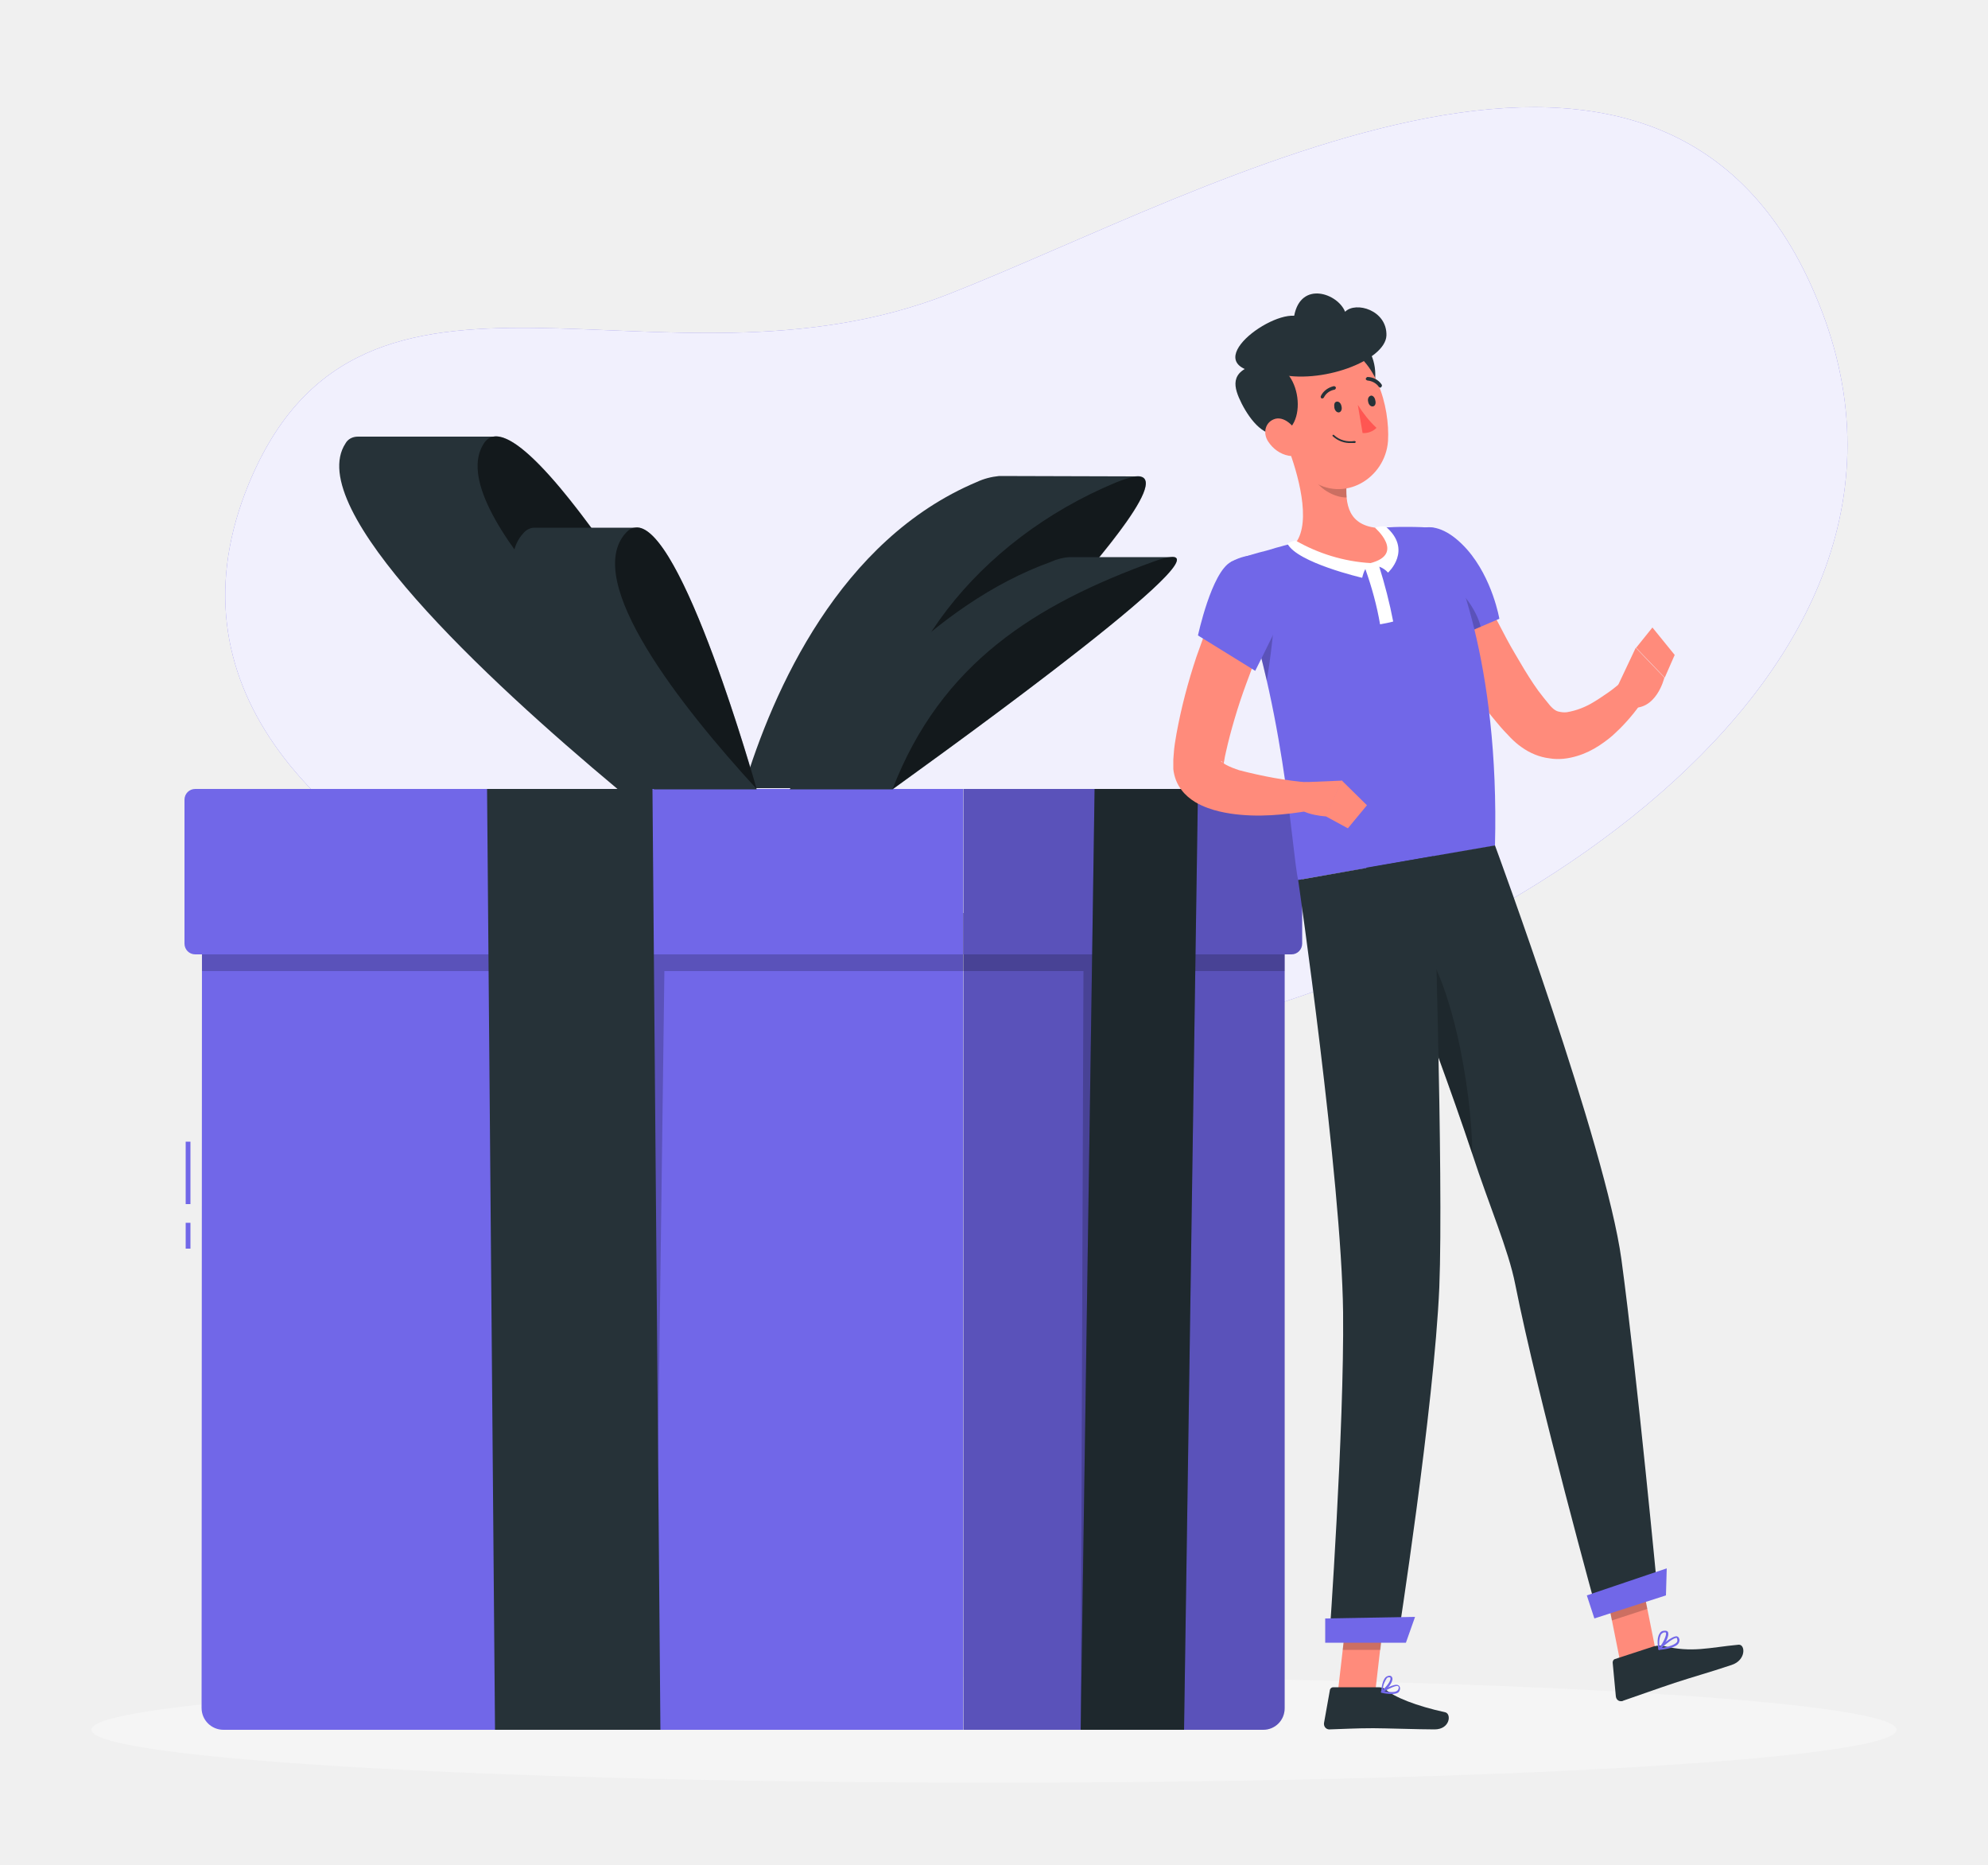
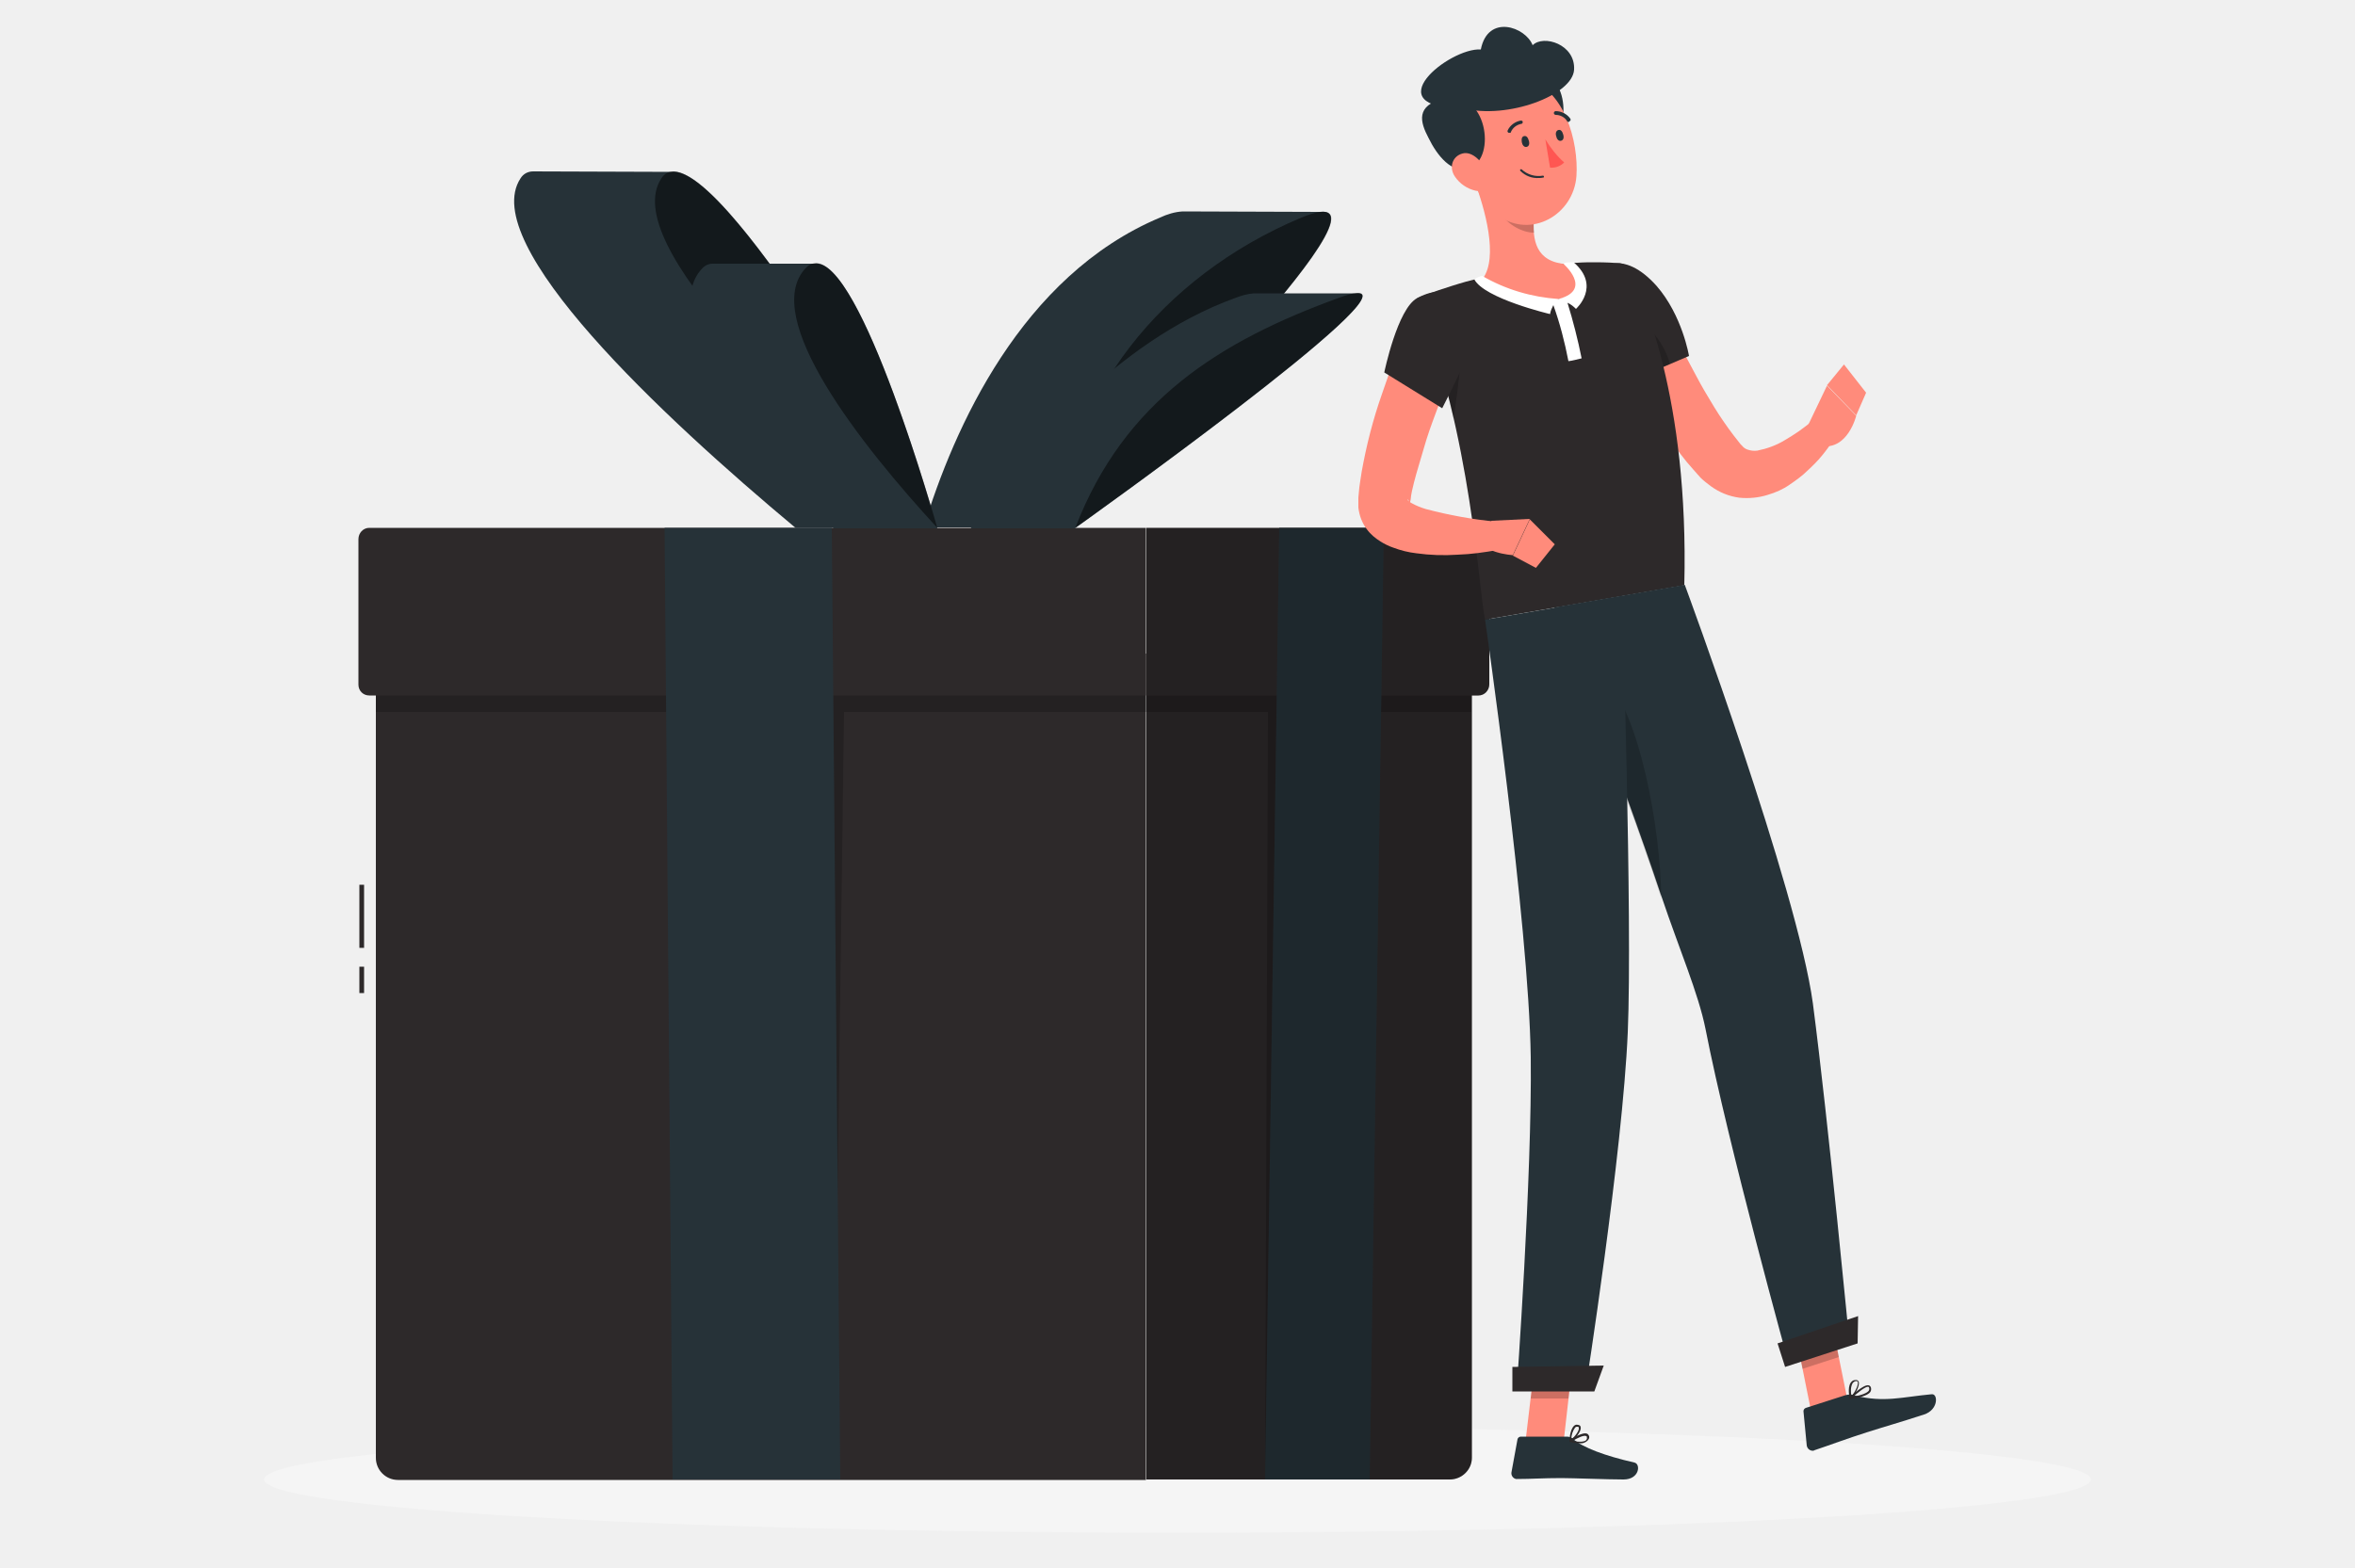
- <svg xmlns="http://www.w3.org/2000/svg" version="1.1" id="Layer_1" x="0px" y="0px" viewBox="0 0 500 469" style="enable-background:new 0 0 500 469;" xml:space="preserve">
+ <svg xmlns="http://www.w3.org/2000/svg" version="1.1" id="Layer_1" x="0px" y="0px" viewBox="0 0 500 333" style="enable-background:new 0 0 500 333;" xml:space="preserve">
  <style type="text/css">
- 	.st0{fill:#7167E8;}
- 	.st1{opacity:0.9;fill:#FFFFFF;enable-background:new    ;}
- 	.st2{fill:#F5F5F5;}
- 	.st3{opacity:0.2;enable-background:new    ;}
- 	.st4{fill:#263238;}
- 	.st5{opacity:0.5;enable-background:new    ;}
- 	.st6{fill:#FF8B7B;}
- 	.st7{fill:#FFFFFF;}
- 	.st8{fill:#FF5652;}
+ 	.st0{fill:#F5F5F5;}
+ 	.st1{fill:#2D292A;}
+ 	.st2{opacity:0.2;enable-background:new    ;}
+ 	.st3{fill:#263238;}
+ 	.st4{opacity:0.5;enable-background:new    ;}
+ 	.st5{fill:#FF8B7B;}
+ 	.st6{fill:#FFFFFF;}
+ 	.st7{fill:#FF5652;}
</style>
-   <g id="freepik--background-simple--inject-82">
-     <path class="st0" d="M238.5,74c65.8-25.8,182.5-93.9,219.8,4.5c37.1,97.7-97.4,172.2-173.2,182.4C208.5,271.2,21,222.3,62.6,121.6   C91.3,52.3,165.8,102.4,238.5,74z" />
-     <path class="st1" d="M238.5,74c65.8-25.8,182.5-93.9,219.8,4.5c37.1,97.7-97.4,172.2-173.2,182.4C208.5,271.2,21,222.3,62.6,121.6   C91.3,52.3,165.8,102.4,238.5,74z" />
+   <g id="freepik--Shadow--inject-2">
+     <ellipse id="freepik--path--inject-2" class="st0" cx="250" cy="314.2" rx="193.9" ry="11.3" />
  </g>
-   <g id="freepik--Shadow--inject-82">
-     <ellipse id="freepik--path--inject-82" class="st2" cx="250" cy="435" rx="227" ry="13.3" />
+   <g id="freepik--Gift--inject-2">
+     <rect x="76.3" y="187.9" class="st1" width="1" height="13.4" />
+     <rect x="76.3" y="205.3" class="st1" width="1" height="5.6" />
+     <path class="st1" d="M79.8,138.8h163.5l0,0v175.5l0,0H84.5c-2.6,0-4.7-2.1-4.7-4.7l0,0L79.8,138.8L79.8,138.8z" />
+     <polygon class="st2" points="243.4,138.8 79.8,138.8 79.8,151.2 173.9,151.2 177,314.2 179.2,151.2 243.4,151.2  " />
+     <path class="st1" d="M78.4,112.1h164.9l0,0v35.6l0,0H78.4c-1.3,0-2.3-1-2.3-2.3l0,0v-30.9C76.1,113.2,77.1,112.1,78.4,112.1   C78.4,112.1,78.4,112.1,78.4,112.1z" />
+     <polygon class="st3" points="142.8,314.2 141.1,112.1 176.6,112.1 178.4,314.2  " />
+     <path class="st1" d="M307.8,314.2h-64.4l0,0V138.8l0,0h69.1l0,0v170.8C312.5,312.1,310.4,314.2,307.8,314.2z" />
+     <path class="st2" d="M307.8,314.2h-64.4l0,0V138.8l0,0h69.1l0,0v170.8C312.5,312.1,310.4,314.2,307.8,314.2z" />
+     <polygon class="st2" points="243.4,138.8 312.4,138.8 312.4,151.2 273.9,151.2 268.6,314.2 269.2,151.2 243.4,151.2  " />
+     <path class="st1" d="M313.9,147.7h-70.5l0,0v-35.6l0,0h70.5c1.3,0,2.3,1,2.3,2.3l0,0v30.9C316.2,146.6,315.2,147.7,313.9,147.7   C313.9,147.7,313.9,147.7,313.9,147.7z" />
+     <path class="st2" d="M313.9,147.7h-70.5l0,0v-35.6l0,0h70.5c1.3,0,2.3,1,2.3,2.3l0,0v30.9C316.2,146.6,315.2,147.7,313.9,147.7   C313.9,147.7,313.9,147.7,313.9,147.7z" />
+     <polygon class="st3" points="268.6,314.2 271.6,112.1 293.8,112.1 290.8,314.2  " />
+     <polygon class="st2" points="268.6,314.2 271.6,112.1 293.8,112.1 290.8,314.2  " />
+     <path class="st3" d="M280.2,45L280.2,45l-29.1-0.1c-1.7,0.1-3.3,0.6-4.8,1.3c-29.5,12.4-43.8,44.8-50.2,65.8h29.8   C225.9,112.1,296.3,43,280.2,45z" />
+     <path class="st4" d="M225.9,112.1c0-27.3,20.7-53.4,50.2-65.8S225.9,112.1,225.9,112.1z" />
+     <path class="st3" d="M287.8,62.3L287.8,62.3h-21.6c-1.4,0.1-2.7,0.5-4,1c-25.4,9.2-45.4,33.2-56.1,48.9h22.1   C228.2,112.2,300.4,60.8,287.8,62.3z" />
+     <path class="st4" d="M228.3,112.1c10.4-27,30.7-39.7,56.1-48.9S228.3,112.1,228.3,112.1z" />
+     <path class="st3" d="M142.4,36.5L142.4,36.5l-29.2-0.1c-1.1,0-2.1,0.5-2.7,1.5c-9.1,13.9,30,50.5,58.4,74.2h29.8   C198.8,112.1,155.2,34.2,142.4,36.5z" />
+     <path class="st4" d="M198.8,112.1c-28.4-23.7-67.5-60.3-58.4-74.2S198.8,112.1,198.8,112.1z" />
+     <path class="st3" d="M172.9,56L172.9,56h-21.6c-0.9,0-1.7,0.4-2.3,1.1c-9.6,10.4,11.8,37.5,28,55.1H199   C199,112.2,182.8,54.3,172.9,56z" />
+     <path class="st4" d="M199,112.1c-16.2-17.6-37.6-44.7-28-55.1S199,112.1,199,112.1z" />
  </g>
-   <g id="freepik--Gift--inject-82">
-     <rect x="46.7" y="287.1" class="st0" width="1.2" height="15.7" />
-     <rect x="46.7" y="307.5" class="st0" width="1.2" height="6.5" />
-     <path class="st0" d="M50.8,229.6h191.4l0,0V435l0,0h-186c-3,0-5.5-2.4-5.5-5.5l0,0L50.8,229.6L50.8,229.6z" />
-     <polygon class="st3" points="242.2,229.6 50.8,229.6 50.8,244.2 160.9,244.2 164.6,435 167.1,244.2 242.2,244.2  " />
-     <path class="st0" d="M49.1,198.4h193.1l0,0V240l0,0H49.1c-1.5,0-2.7-1.2-2.7-2.7l0,0v-36.2C46.4,199.6,47.6,198.4,49.1,198.4   C49.1,198.4,49.1,198.4,49.1,198.4z" />
-     <polygon class="st4" points="124.5,435 122.5,198.4 164.1,198.4 166.1,435  " />
-     <path class="st0" d="M317.7,435h-75.4l0,0V229.6l0,0h80.8l0,0v200C323.1,432.6,320.7,435,317.7,435z" />
-     <path class="st3" d="M317.7,435h-75.4l0,0V229.6l0,0h80.8l0,0v200C323.1,432.6,320.7,435,317.7,435z" />
-     <polygon class="st3" points="242.2,229.6 323.1,229.6 323.1,244.2 278,244.2 271.8,435 272.5,244.2 242.2,244.2  " />
-     <path class="st0" d="M324.8,240h-82.5l0,0v-41.6l0,0h82.5c1.5,0,2.7,1.2,2.7,2.7l0,0v36.2C327.5,238.8,326.3,240,324.8,240   C324.8,240,324.8,240,324.8,240z" />
-     <path class="st3" d="M324.8,240h-82.5l0,0v-41.6l0,0h82.5c1.5,0,2.7,1.2,2.7,2.7l0,0v36.2C327.5,238.8,326.3,240,324.8,240   C324.8,240,324.8,240,324.8,240z" />
-     <polygon class="st4" points="271.8,435 275.3,198.4 301.3,198.4 297.8,435  " />
-     <polygon class="st3" points="271.8,435 275.3,198.4 301.3,198.4 297.8,435  " />
-     <path class="st4" d="M285.4,119.8L285.4,119.8l-34.1-0.1c-2,0.2-3.9,0.7-5.6,1.5c-34.5,14.5-51.3,52.4-58.7,77h34.8   C221.8,198.3,304.2,117.5,285.4,119.8z" />
-     <path class="st5" d="M221.8,198.4c0-32,24.2-62.6,58.7-77S221.8,198.4,221.8,198.4z" />
-     <path class="st4" d="M294.3,140.1L294.3,140.1H269c-1.6,0.1-3.2,0.5-4.7,1.2c-29.8,10.7-53.1,38.9-65.7,57.2h25.9   C224.5,198.4,309,138.3,294.3,140.1z" />
-     <path class="st5" d="M224.5,198.4c12.2-31.6,35.9-46.4,65.7-57.2C320,130.4,224.5,198.4,224.5,198.4z" />
-     <path class="st4" d="M124.1,109.8L124.1,109.8L90,109.8c-1.3,0-2.5,0.6-3.1,1.7c-10.7,16.3,35.1,59.1,68.4,86.9h34.8   C190.1,198.4,139.1,107.2,124.1,109.8z" />
-     <path class="st5" d="M190.1,198.4c-33.2-27.8-79.1-70.5-68.4-86.9S190.1,198.4,190.1,198.4z" />
-     <path class="st4" d="M159.7,132.7L159.7,132.7h-25.3c-1,0-2,0.5-2.7,1.3c-11.3,12.1,13.9,43.9,32.8,64.5h25.8   C190.3,198.5,171.3,130.7,159.7,132.7z" />
-     <path class="st5" d="M190.3,198.4c-18.9-20.6-44.1-52.4-32.8-64.5C168.8,121.8,190.3,198.4,190.3,198.4z" />
-   </g>
-   <g id="freepik--Character--inject-82">
-     <polygon class="st6" points="407.5,417.9 416.4,415 412.1,393.5 403.2,396.4  " />
-     <polygon class="st6" points="336.5,425.4 345.9,425.4 348.4,403.7 339,403.7  " />
-     <path class="st4" d="M346.8,424.3h-11.5c-0.4,0-0.7,0.3-0.8,0.6l-1.5,8.4c-0.1,0.8,0.4,1.5,1.2,1.6c0.1,0,0.2,0,0.2,0   c3.7-0.1,6.4-0.3,11-0.3c2.9,0,11.5,0.3,15.4,0.3c3.9,0,4.3-3.9,2.7-4.3c-7.3-1.6-12.9-3.8-15.2-5.9   C348,424.5,347.4,424.3,346.8,424.3z" />
-     <path class="st4" d="M416,414l-9.8,3.2c-0.4,0.1-0.6,0.5-0.6,0.9l0.8,8.5c0.1,0.8,0.7,1.3,1.5,1.2c0.1,0,0.2,0,0.3-0.1   c3.5-1.2,8.5-3,13-4.5c5.2-1.7,8.3-2.5,14.3-4.5c3.7-1.2,3.5-5.2,1.8-5.1c-7.5,0.7-11.7,2.1-19,0.3   C417.6,413.8,416.8,413.8,416,414z" />
-     <path class="st6" d="M368.9,140.3c1.2,2.6,2.5,5.5,3.8,8.2s2.6,5.5,4.1,8.1c1.4,2.7,2.8,5.4,4.3,7.9c1.5,2.6,3,5.1,4.6,7.5   c0.8,1.2,1.6,2.3,2.5,3.4l1.3,1.6c0.2,0.3,0.5,0.6,0.8,0.9c0.4,0.4,0.9,0.8,1.5,1c0.8,0.2,1.6,0.3,2.3,0.2c2.4-0.4,4.7-1.3,6.8-2.6   c1.2-0.7,2.3-1.5,3.5-2.3c1.2-0.8,2.3-1.8,3.4-2.6l5.4,4.5c-0.9,1.5-2,2.9-3.1,4.2c-1.1,1.3-2.3,2.6-3.6,3.8   c-1.3,1.3-2.8,2.4-4.3,3.4c-1.7,1.1-3.5,2-5.5,2.6c-2.3,0.7-4.7,1-7,0.6c-2.5-0.3-4.9-1.3-7-2.8c-1-0.7-1.8-1.4-2.7-2.3l-1.8-1.9   c-1.2-1.3-2.2-2.6-3.3-3.9c-4-5.3-7.5-10.8-10.7-16.6c-1.6-2.8-3-5.7-4.4-8.6s-2.7-5.8-4-8.9L368.9,140.3z" />
-     <path class="st0" d="M351.7,141.1c-1.7,8.8,9.3,21.4,9.3,21.4l16.1-6.9c0,0-1.7-10.1-8.1-17.4C361.1,129.3,353.6,131.5,351.7,141.1   z" />
-     <path class="st3" d="M360.4,144.2c-4.4-1.6-7.6-1.1-8.8,0c0.8,8.4,9.4,18.3,9.4,18.3l11.4-4.9C371.5,153.7,367.3,146.7,360.4,144.2   z" />
-     <path class="st6" d="M406.3,173.7l5.1-10.8l7.2,7.5c0,0-2,8.6-8.8,7.5L406.3,173.7z" />
-     <polygon class="st6" points="415.6,157.8 421.2,164.7 418.7,170.4 411.5,162.9  " />
-     <polygon class="st3" points="412.1,393.5 414.3,404.6 405.4,407.5 403.2,396.4  " />
-     <polygon class="st3" points="339,403.7 348.4,403.7 347.2,414.9 337.7,414.9  " />
-     <path class="st0" d="M309.6,141.3c13.5,34.5,15.2,72.5,16.9,80l49.5-8.6c1.2-46.7-10.5-72.5-13.7-78.5c-0.5-0.9-1.3-1.5-2.3-1.5   c-1.4-0.1-3.5-0.2-6.1-0.2c-1.4,0-2.9,0-4.4,0.1c-0.9,0-1.7,0.1-2.6,0.2c-7.1,0.8-14.1,2-21.1,3.7c-1.3,0.3-2.6,0.6-3.9,1   c-1.3,0.3-2.3,0.7-3.5,1C313.4,139.7,309.6,141.3,309.6,141.3z" />
-     <path class="st3" d="M314.4,155.2c1.6,5.4,3,10.8,4.2,16c1.6-9.4,2.2-19.2,2.2-19.2L314.4,155.2z" />
-     <path class="st6" d="M323.9,112.4c2.5,6.5,6,18.7,2,24.1c4.3,3,9.9,6.4,17.9,5.3c8.1-1.1,5.7-6.4,3.1-9c-7.9-0.5-8.6-6.1-8.2-11.6   L323.9,112.4z" />
-     <path class="st7" d="M349.1,144c0,0,6.3-5.7-0.6-11.6c-0.9-0.1-1.8,0-2.7,0.3c0,0,7.7,6.6-1.1,8.9c-6.7-0.4-13.2-2.4-18.9-5.7   c-0.7,0.2-1.4,0.4-2,0.8c2.4,4.8,18.8,8.6,18.8,8.6c0.2-0.8,0.4-1.5,0.8-2.2c1.6,4.5,2.9,9.2,3.7,13.9c1.1-0.2,2.2-0.4,3.3-0.7   c-0.9-4.7-2.1-9.3-3.5-13.8C347.7,142.8,348.5,143.3,349.1,144z" />
-     <path class="st3" d="M329.9,116l8.8,5.2c-0.1,1.3-0.1,2.6,0,3.9c-3,0.1-7.5-2.4-8.3-5.4C330,118.4,329.8,117.2,329.9,116z" />
-     <path class="st4" d="M341.4,103.1c6.9-2.6,6.2-20.2-4.4-17.6c-7.2,1.8-6.4,3.9-5.1,8.5C333.2,98.6,337,104.8,341.4,103.1z" />
-     <path class="st6" d="M321.3,102.3c2.2,9.1,3,14.5,8.4,18.4c8.2,5.9,18.7-0.3,19.4-9.8c0.5-8.6-3.1-22-12.7-24.1   c-6.9-1.5-13.6,2.8-15.2,9.6C320.8,98.4,320.8,100.4,321.3,102.3z" />
-     <path class="st4" d="M322.6,108.9c6.9-2.6,4.2-19.9-6.4-17.3c-7.2,1.8-5.9,5.9-3.9,9.9C314.5,105.8,318.3,110.6,322.6,108.9z" />
-     <path class="st4" d="M338.3,78.4c-1.8-4.6-11.1-7.9-12.8,1C317.7,78.9,299,94,321.2,94c11,2.8,27.2-3.3,27.5-9.6   C348.9,78,341,75.7,338.3,78.4z" />
-     <path class="st6" d="M319,111.1c1.2,1.8,3,3.1,5.1,3.5c2.7,0.5,3.8-2,2.8-4.6c-0.9-2.3-3.5-5.3-6.1-4.7   C318.2,106,317.5,108.9,319,111.1z" />
-     <path class="st4" d="M417,401.4l-15.1,4.9c0,0-15.1-54.6-20.8-83.3c-1.7-8.7-6.6-19.9-10.8-32.8c-5.4-16.2-11.9-33.6-17.1-47.3   c-5.5-14.4-9.6-24.7-9.6-24.7l32.4-5.6c0,0,27.9,75.6,31.8,104.1C411.8,346.3,417,401.4,417,401.4z" />
-     <path class="st3" d="M370.3,290.2c-5.4-16.2-11.9-33.6-17.1-47.3l2.6-7.7C364.9,244.1,370.2,273.8,370.3,290.2z" />
-     <path class="st4" d="M360.5,215.3c0,0,2.6,80.9,1.5,108.4c-1.3,30.1-10.5,89-10.5,89h-17.2c0,0,3.8-53.3,3.5-82.7   c-0.4-33.5-11.3-108.7-11.3-108.7L360.5,215.3z" />
-     <polygon class="st0" points="353.6,413.1 333.3,413.1 333.3,407 355.9,406.6  " />
-     <polygon class="st0" points="419,401.2 401,407 399.1,401.2 419.2,394.4  " />
-     <path class="st4" d="M335.6,102.5c0.1,0.7,0.6,1.3,1.2,1.2c0.5-0.1,0.8-0.8,0.6-1.5c-0.1-0.7-0.6-1.3-1.2-1.2   S335.5,101.7,335.6,102.5z" />
-     <path class="st4" d="M344.1,101c0.1,0.7,0.6,1.3,1.2,1.2s0.8-0.8,0.6-1.5c-0.1-0.7-0.6-1.3-1.1-1.2   C344.3,99.6,343.9,100.2,344.1,101z" />
-     <path class="st8" d="M341.5,101.8c1.3,2.1,2.9,4.1,4.7,5.8c-0.9,0.9-2.2,1.4-3.5,1.3L341.5,101.8z" />
-     <path class="st4" d="M339.9,111.4c-1.7,0.1-3.4-0.5-4.7-1.7c-0.1-0.1-0.1-0.2,0-0.3c0,0,0,0,0,0c0.1-0.1,0.2-0.1,0.3,0   c1.4,1.3,3.3,1.8,5.2,1.5c0.1,0,0.2,0.1,0.3,0.2c0,0.1-0.1,0.2-0.2,0.3C340.5,111.4,340.2,111.4,339.9,111.4z" />
-     <path class="st4" d="M332.6,100.2c-0.1,0-0.1,0-0.2,0c-0.2-0.1-0.3-0.4-0.2-0.6c0.6-1.3,1.9-2.2,3.3-2.5c0.2,0,0.5,0.2,0.5,0.4   c0,0.2-0.2,0.5-0.4,0.5l0,0c-1.1,0.2-2.1,0.9-2.6,1.9C332.9,100.1,332.7,100.2,332.6,100.2z" />
-     <path class="st4" d="M347.2,97.5c-0.1,0-0.3-0.1-0.4-0.2c-0.6-0.9-1.7-1.5-2.8-1.6c-0.2,0-0.5-0.2-0.5-0.4c0-0.2,0.2-0.4,0.4-0.5   c1.4,0,2.8,0.7,3.6,1.9c0.1,0.2,0.1,0.5-0.1,0.6C347.3,97.4,347.3,97.5,347.2,97.5z" />
-     <path class="st0" d="M350,426c-0.8,0-1.7-0.1-2.5-0.3c-0.1,0-0.2-0.1-0.2-0.2c0-0.1,0-0.2,0.1-0.2c0.3-0.2,3.3-2.1,4.3-1.5   c0.2,0.1,0.4,0.4,0.4,0.6c0.1,0.4-0.1,0.9-0.4,1.2C351.3,425.9,350.6,426,350,426z M348.2,425.3c1.6,0.3,2.8,0.3,3.3-0.2   c0.2-0.2,0.3-0.5,0.3-0.8c0-0.1-0.1-0.2-0.2-0.3C351.1,423.8,349.4,424.6,348.2,425.3L348.2,425.3z" />
-     <path class="st0" d="M347.6,425.6c0,0-0.1,0-0.1,0c-0.1,0-0.1-0.1-0.1-0.2c0-0.1,0.1-2.8,1.2-3.7c0.3-0.2,0.6-0.3,0.9-0.3l0,0   c0.3,0,0.6,0.2,0.7,0.6c0.2,1.1-1.5,3.1-2.5,3.6L347.6,425.6z M349.3,421.8c-0.2,0-0.4,0.1-0.5,0.2c-0.6,0.9-1,1.9-1,2.9   c0.9-0.7,2.1-2.3,1.9-2.9c0-0.1,0-0.2-0.3-0.2H349.3L349.3,421.8z" />
-     <path class="st0" d="M417.3,414.9c-0.1,0-0.2,0-0.2-0.1c-0.1-0.1-0.1-0.2,0-0.2c0.3-0.4,3.3-3.3,4.7-3.1c0.2,0.1,0.4,0.2,0.5,0.5   l0,0c0.2,0.4,0.1,0.8-0.1,1.2C421.6,414.3,418.9,414.8,417.3,414.9L417.3,414.9z M421.6,411.9c-0.7,0-2.5,1.4-3.7,2.5   c2.1-0.3,3.5-0.9,3.9-1.5c0.1-0.2,0.1-0.5,0-0.8C421.8,412,421.8,411.9,421.6,411.9L421.6,411.9z" />
-     <path class="st0" d="M417.3,414.9L417.3,414.9c-0.1,0-0.2-0.1-0.2-0.2c0-0.1-0.6-2.6,0.3-3.9c0.2-0.4,0.6-0.7,1.1-0.7l0,0   c0.6-0.1,0.9,0.1,1,0.3c0.5,1-1,3.6-1.9,4.4C417.4,414.9,417.4,414.9,417.3,414.9z M418.7,410.5h-0.2l0,0c-0.3,0.1-0.6,0.3-0.8,0.6   c-0.4,1-0.5,2.1-0.3,3.1c0.9-1,1.8-3,1.6-3.6C419,410.5,418.8,410.5,418.7,410.5z" />
-     <path class="st6" d="M321,152.9c-1.2,2.7-2.3,5.6-3.5,8.4c-1.2,2.8-2.2,5.7-3.3,8.6s-2.1,5.7-3,8.6s-1.7,5.7-2.4,8.6   c-0.3,1.4-0.7,2.8-0.9,4.2l-0.2,1v0.3v-0.1c0-0.1,0-0.2,0-0.2c-0.1-0.4-0.2-0.7-0.5-0.9c-0.4-0.2,0.2,0.4,1.1,0.9   c1.1,0.6,2.2,1,3.4,1.4c5.8,1.5,11.6,2.6,17.6,3.1l0.4,7c-3.3,0.6-6.6,1-9.9,1.2c-3.5,0.2-6.9,0.1-10.3-0.4   c-1.9-0.3-3.8-0.7-5.7-1.4c-1.1-0.4-2.2-0.9-3.2-1.5c-1.3-0.8-2.5-1.8-3.4-3c-1.2-1.5-1.9-3.4-2.1-5.3c0-0.5,0-0.9,0-1.4v-0.7V191   l0.1-1.3c0.1-1.8,0.4-3.5,0.7-5.2c1.2-6.6,2.9-13,5-19.3c1.1-3.1,2.2-6.2,3.4-9.2c1.2-3,2.4-6,3.9-9.1L321,152.9z" />
-     <path class="st0" d="M309.6,141.3c-4.9,2.6-8.3,18.5-8.3,18.5l14.4,8.9c0,0,3.7-7.3,6.5-13.3C327.4,143.7,319.1,136.1,309.6,141.3z   " />
-     <path class="st6" d="M328.1,196.7l9.5-0.4l-4.2,9c0,0-8.9-0.5-7.7-4.8L328.1,196.7z" />
-     <polygon class="st6" points="343.8,202.5 339,208.3 333.3,205.2 337.5,196.3  " />
+   <g id="freepik--Character--inject-2">
+     <polygon class="st5" points="384.5,299.6 392.2,297.1 388.5,278.8 380.8,281.2  " />
+     <polygon class="st5" points="323.9,306 332,306 334.1,287.5 326.1,287.5  " />
+     <path class="st3" d="M332.7,305.1h-9.8c-0.3,0-0.6,0.2-0.7,0.5l-1.3,7.1c-0.1,0.7,0.4,1.3,1,1.4c0.1,0,0.1,0,0.2,0   c3.1,0,5.4-0.2,9.4-0.2c2.4,0,9.8,0.3,13.2,0.3s3.7-3.3,2.3-3.6c-6.2-1.4-11-3.2-13-5C333.7,305.3,333.2,305.1,332.7,305.1z" />
+     <path class="st3" d="M391.8,296.3l-8.4,2.7c-0.3,0.1-0.5,0.4-0.5,0.7l0.7,7.3c0.1,0.6,0.6,1.1,1.3,1.1c0.1,0,0.2,0,0.3-0.1   c3-1,7.3-2.6,11.1-3.8c4.4-1.4,7-2.1,12.2-3.8c3.1-1,3-4.5,1.6-4.3c-6.4,0.6-10,1.8-16.2,0.3C393.2,296.1,392.5,296.1,391.8,296.3z   " />
+     <path class="st5" d="M351.6,62.5c1,2.2,2.1,4.7,3.2,7s2.3,4.7,3.5,6.9s2.4,4.6,3.7,6.8s2.6,4.4,4,6.4c0.7,1,1.4,2,2.1,2.9l1.1,1.4   c0.2,0.3,0.4,0.5,0.7,0.8c0.3,0.4,0.8,0.7,1.2,0.8c0.6,0.2,1.3,0.3,2,0.2c2-0.4,4-1.1,5.8-2.2c1-0.6,2-1.2,3-1.9s2-1.5,2.9-2.2   l4.6,3.8c-0.8,1.3-1.7,2.5-2.6,3.6c-0.9,1.1-2,2.2-3.1,3.2c-1.1,1.1-2.4,2-3.7,2.9c-1.4,1-3,1.7-4.7,2.2c-1.9,0.6-4,0.8-6,0.6   c-2.2-0.3-4.2-1.1-6-2.4c-0.8-0.6-1.6-1.2-2.3-1.9l-1.5-1.7c-1-1.1-1.9-2.2-2.8-3.4c-3.4-4.5-6.4-9.2-9.1-14.2   c-1.3-2.4-2.6-4.9-3.8-7.4s-2.3-4.9-3.4-7.6L351.6,62.5z" />
+     <path class="st1" d="M336.9,63.2c-1.4,7.5,7.9,18.3,7.9,18.3l13.8-5.9c0,0-1.4-8.6-6.9-14.9C344.9,53.1,338.5,55,336.9,63.2z" />
+     <path class="st2" d="M344.3,65.9c-3.8-1.3-6.5-0.9-7.5,0c0.7,7.2,8,15.6,8,15.6l9.7-4.2C353.8,73.9,350.2,68,344.3,65.9z" />
+     <path class="st5" d="M383.5,91.1l4.4-9.2l6.2,6.4c0,0-1.8,7.4-7.5,6.4L383.5,91.1z" />
+     <polygon class="st5" points="391.5,77.4 396.2,83.4 394.1,88.2 387.9,81.8  " />
+     <polygon class="st2" points="388.5,278.8 390.4,288.2 382.7,290.7 380.8,281.2  " />
+     <polygon class="st2" points="326.1,287.5 334.1,287.5 333,297 325,297  " />
+     <path class="st1" d="M300.9,63.3c11.6,29.5,13,61.9,14.4,68.3l42.3-7.3c1-39.9-9-61.9-11.7-67.1c-0.4-0.8-1.2-1.2-2-1.3   c-1.2-0.1-3-0.2-5.2-0.2c-1.2,0-2.5,0-3.8,0.1c-0.7,0-1.5,0.1-2.2,0.1c-6.1,0.7-12.1,1.7-18,3.1c-1.1,0.2-2.3,0.5-3.4,0.8   s-2,0.6-3,0.9C304.1,62,300.9,63.3,300.9,63.3z" />
+     <path class="st2" d="M305,75.2c1.4,4.6,2.6,9.2,3.6,13.7c1.3-8.1,1.9-16.4,1.9-16.4L305,75.2z" />
+     <path class="st5" d="M313.1,38.6c2.1,5.6,5.1,16,1.7,20.6c3.7,2.6,8.4,5.5,15.3,4.5s4.9-5.5,2.6-7.6c-6.7-0.4-7.4-5.2-7-9.9   L313.1,38.6z" />
+     <path class="st6" d="M334.6,65.6c0,0,5.4-4.8-0.5-9.9c-0.8,0-1.5,0-2.3,0.2c0,0,6.6,5.6-0.9,7.6c-5.7-0.4-11.2-2-16.2-4.9   c-0.6,0.1-1.2,0.4-1.7,0.7c2.1,4.1,16.1,7.4,16.1,7.4c0.1-0.7,0.4-1.3,0.7-1.9c1.4,3.9,2.4,7.8,3.2,11.9c0.9-0.1,1.9-0.4,2.8-0.6   c-0.8-4-1.8-7.9-3-11.8C333.5,64.6,334.1,65.1,334.6,65.6z" />
+     <path class="st2" d="M318.2,41.7l7.5,4.4c-0.1,1.1-0.1,2.2,0,3.3c-2.5,0.1-6.4-2.1-7.1-4.6C318.3,43.8,318.2,42.8,318.2,41.7z" />
+     <path class="st3" d="M328.1,30.8c5.9-2.2,5.3-17.3-3.8-15.1c-6.1,1.5-5.5,3.3-4.4,7.3C321,26.9,324.4,32.2,328.1,30.8z" />
+     <path class="st5" d="M310.9,30.1c1.8,7.8,2.5,12.4,7.2,15.7c7,5,16-0.2,16.6-8.4c0.5-7.3-2.6-18.8-10.8-20.6   c-5.9-1.3-11.7,2.4-13,8.2C310.5,26.7,310.5,28.4,310.9,30.1z" />
+     <path class="st3" d="M312,35.7c5.9-2.2,3.6-17-5.4-14.8c-6.1,1.5-5.1,5-3.3,8.4C305.1,33,308.3,37.1,312,35.7z" />
+     <path class="st3" d="M325.4,9.6c-1.5-3.9-9.5-6.7-11,0.9c-6.7-0.4-22.7,12.5-3.7,12.5c9.4,2.4,23.2-2.8,23.5-8.2   S327.7,7.3,325.4,9.6z" />
+     <path class="st5" d="M308.9,37.5c1,1.5,2.6,2.6,4.4,3c2.3,0.5,3.2-1.8,2.4-3.9c-0.8-2-3-4.6-5.2-4S307.6,35.6,308.9,37.5z" />
+     <path class="st3" d="M392.7,285.5l-12.9,4.2c0,0-12.9-46.6-17.7-71.2c-1.5-7.5-5.6-17-9.3-28c-4.6-13.8-10.1-28.7-14.6-40.4   c-4.7-12.3-8.2-21.1-8.2-21.1l27.7-4.8c0,0,23.9,64.6,27.2,88.9C388.2,238.4,392.7,285.5,392.7,285.5z" />
+     <path class="st2" d="M352.7,190.6c-4.6-13.8-10.1-28.7-14.6-40.4l2.3-6.6C348.2,151.2,352.6,176.5,352.7,190.6z" />
+     <path class="st3" d="M344.4,126.6c0,0,2.2,69.1,1.2,92.6c-1.1,25.7-9,76-9,76H322c0,0,3.3-45.6,3-70.7c-0.4-28.6-9.7-92.9-9.7-92.9   L344.4,126.6z" />
+     <polygon class="st1" points="338.5,295.5 321.1,295.5 321.1,290.3 340.5,290  " />
+     <polygon class="st1" points="394.4,285.3 379,290.3 377.4,285.3 394.5,279.5  " />
+     <path class="st3" d="M323.1,30.2c0.1,0.6,0.5,1.1,1,1s0.7-0.6,0.5-1.3s-0.5-1.1-1-1S323,29.5,323.1,30.2z" />
+     <path class="st3" d="M330.4,28.9c0.1,0.6,0.5,1.1,1,1s0.7-0.6,0.5-1.3s-0.5-1.1-1-1S330.2,28.3,330.4,28.9z" />
+     <path class="st7" d="M328.1,29.6c1.1,1.8,2.4,3.5,4,4.9c-0.8,0.8-1.9,1.2-3,1.1L328.1,29.6z" />
+     <path class="st3" d="M326.8,37.8c-1.5,0.1-2.9-0.4-4-1.5c-0.1-0.1-0.1-0.2,0-0.3c0,0,0,0,0,0c0.1-0.1,0.2-0.1,0.3,0   c1.2,1.1,2.9,1.6,4.5,1.3c0.1,0,0.2,0.1,0.2,0.2c0,0.1,0,0.2-0.1,0.2C327.3,37.8,327,37.8,326.8,37.8z" />
+     <path class="st3" d="M320.5,28.2c-0.1,0-0.1,0-0.2,0c-0.2-0.1-0.3-0.3-0.2-0.5c0.5-1.1,1.6-1.9,2.8-2.1c0.2,0,0.4,0.1,0.4,0.3   c0,0.2-0.1,0.4-0.3,0.4l0,0c-1,0.2-1.8,0.8-2.2,1.7C320.8,28.2,320.7,28.2,320.5,28.2z" />
+     <path class="st3" d="M333,25.9c-0.1,0-0.3,0-0.3-0.2c-0.5-0.8-1.4-1.3-2.4-1.3c-0.2,0-0.4-0.2-0.4-0.4c0-0.2,0.2-0.4,0.4-0.4   c1.2,0,2.4,0.6,3.1,1.6c0.1,0.2,0.1,0.4-0.1,0.5C333.1,25.9,333.1,25.9,333,25.9z" />
+     <path class="st1" d="M335.4,306.5c-0.7,0-1.4-0.1-2.1-0.3c-0.1,0-0.1-0.1-0.1-0.2c0-0.1,0-0.1,0.1-0.2c0.3-0.2,2.8-1.8,3.7-1.3   c0.2,0.1,0.3,0.3,0.4,0.5c0.1,0.4-0.1,0.7-0.4,1C336.5,306.4,336,306.6,335.4,306.5z M333.9,306c1.4,0.3,2.4,0.2,2.8-0.1   c0.2-0.2,0.3-0.4,0.2-0.7c0-0.1,0-0.2-0.1-0.2C336.3,304.7,334.9,305.4,333.9,306L333.9,306z" />
+     <path class="st1" d="M333.4,306.2c0,0-0.1,0-0.1,0c-0.1,0-0.1-0.1-0.1-0.2c0-0.1,0.1-2.4,1-3.2c0.2-0.2,0.5-0.3,0.8-0.2l0,0   c0.3,0,0.6,0.2,0.6,0.5C335.8,304,334.3,305.8,333.4,306.2L333.4,306.2z M334.8,303c-0.2,0-0.3,0.1-0.4,0.2   c-0.5,0.7-0.8,1.6-0.8,2.5c0.8-0.6,1.8-2,1.6-2.5C335.2,303.1,335.2,303,334.8,303L334.8,303L334.8,303z" />
+     <path class="st1" d="M392.9,297.1c-0.1,0-0.1,0-0.2-0.1c0-0.1,0-0.1,0-0.2c0.3-0.3,2.9-2.8,4-2.6c0.2,0,0.4,0.2,0.5,0.4l0,0   c0.1,0.3,0.1,0.7-0.1,1C396.5,296.5,394.2,296.9,392.9,297.1L392.9,297.1z M396.6,294.5c-0.6,0-2.1,1.2-3.1,2.1   c1.8-0.3,3-0.8,3.3-1.3c0.1-0.2,0.1-0.5,0-0.7C396.8,294.6,396.7,294.5,396.6,294.5L396.6,294.5z" />
+     <path class="st1" d="M392.9,297.1L392.9,297.1c-0.1,0-0.2-0.1-0.2-0.1c0-0.1-0.5-2.2,0.2-3.3c0.2-0.3,0.5-0.6,0.9-0.6l0,0   c0.5-0.1,0.7,0.1,0.8,0.3c0.4,0.8-0.9,3.1-1.7,3.8C393,297.1,393,297.1,392.9,297.1z M394.1,293.3H394l0,0   c-0.3,0.1-0.5,0.2-0.7,0.5c-0.4,0.8-0.4,1.8-0.2,2.7c0.8-0.9,1.6-2.6,1.3-3.1C394.3,293.3,394.2,293.3,394.1,293.3z" />
+     <path class="st5" d="M310.6,73.3c-1,2.3-2,4.8-3,7.2s-1.9,4.9-2.8,7.3s-1.8,4.9-2.5,7.4s-1.5,4.9-2.1,7.3c-0.3,1.2-0.6,2.4-0.7,3.6   l-0.2,0.9v0.2v-0.1c0-0.1,0-0.1,0-0.2c0-0.3-0.2-0.6-0.4-0.8c-0.3-0.2,0.1,0.4,0.9,0.8c0.9,0.5,1.9,0.9,2.9,1.2   c4.9,1.3,9.9,2.2,15,2.7l0.3,6c-2.8,0.5-5.6,0.9-8.5,1c-3,0.2-5.9,0.1-8.8-0.3c-1.7-0.2-3.3-0.6-4.9-1.2c-0.9-0.3-1.9-0.8-2.7-1.3   c-1.1-0.7-2.1-1.5-2.9-2.6c-1-1.3-1.6-2.9-1.8-4.6c0-0.4,0-0.8,0-1.2v-0.6v-0.3l0.1-1.1c0.1-1.5,0.4-2.9,0.6-4.4   c1-5.6,2.4-11.1,4.3-16.5c0.9-2.6,1.8-5.3,2.9-7.9s2.1-5.1,3.3-7.7L310.6,73.3z" />
+     <path class="st1" d="M300.9,63.3c-4.2,2.2-7,15.8-7,15.8l12.3,7.6c0,0,3.2-6.2,5.5-11.4C316.1,65.4,309,58.9,300.9,63.3z" />
+     <path class="st5" d="M316.7,110.6l8.1-0.4l-3.6,7.7c0,0-7.6-0.5-6.6-4.1L316.7,110.6z" />
+     <polygon class="st5" points="330.1,115.6 326.1,120.6 321.2,118 324.8,110.3  " />
  </g>
</svg>
